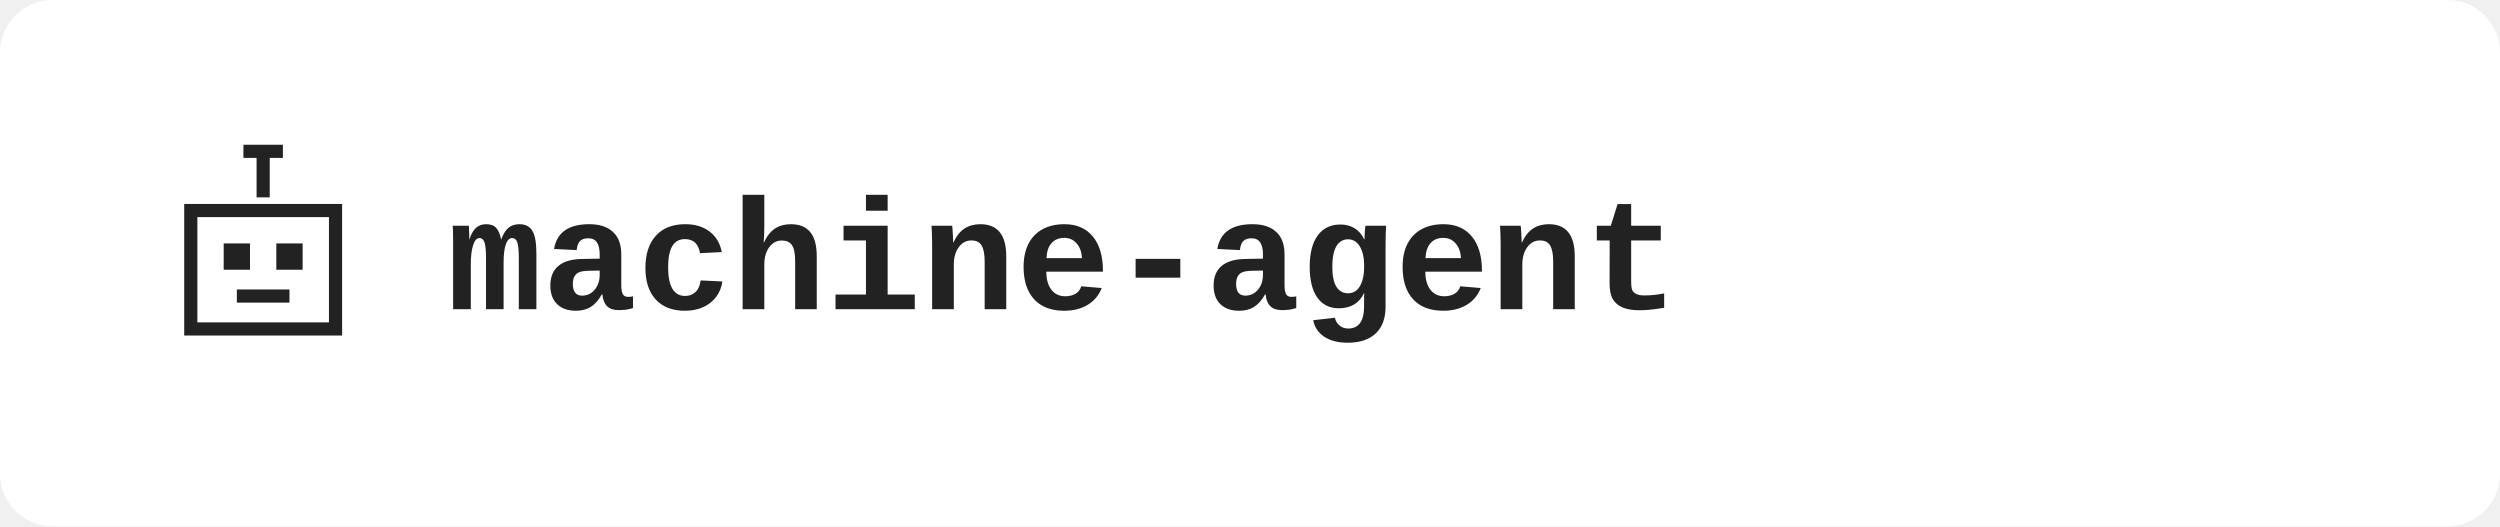
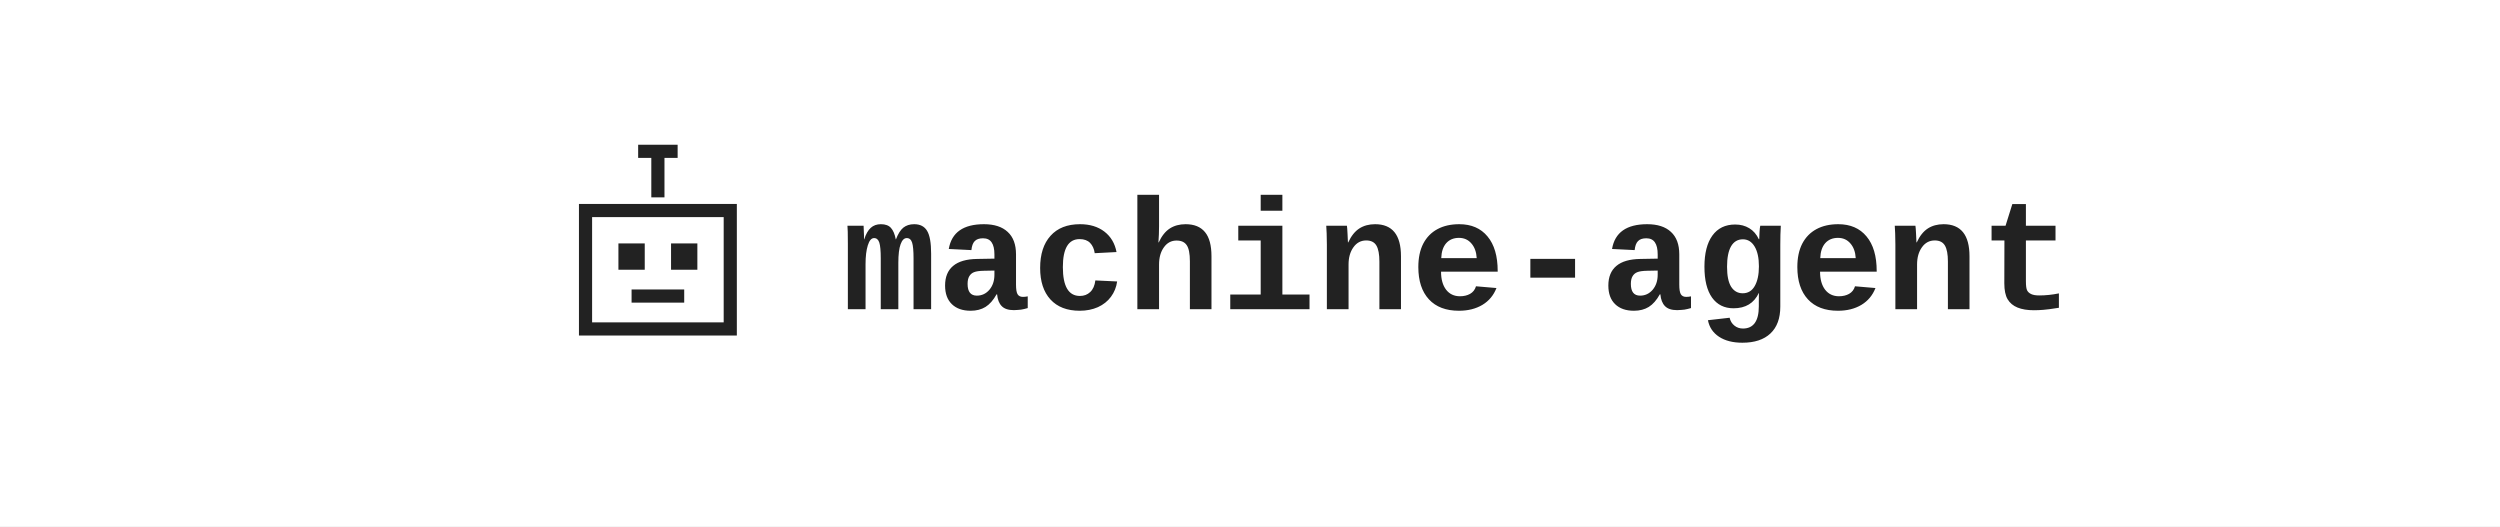
<svg xmlns="http://www.w3.org/2000/svg" viewBox="0 0 380 80" width="380" height="80">
-   <rect width="380" height="80" rx="8" fill="#fff" />
-   <path fill="#222" d="M-1-17h2v7h-2z" transform="translate(40 40)" />
-   <path fill="#222" d="M-3-18h6v2h-6z" transform="translate(40 40)" />
-   <path fill="none" stroke="#222" stroke-width="2" d="M-11-8h22v18h-22z" transform="translate(40 40)" />
-   <path fill="#222" d="M-6-3h4v4h-4zM2-3h4v4H2zM-4 4h8v2h-8z" transform="translate(40 40)" />
-   <text x="68" y="47" font-family="'SF Mono','Fira Code','JetBrains Mono','Menlo','Courier New',monospace" font-size="24" font-weight="700" fill="#222">machine-agent</text>
+   <rect width="380" height="80" fill="#fff" />
+   <path fill="#222" d="M-1-17h2v7h-2z" transform="translate(100 40)" />
+   <path fill="#222" d="M-3-18h6v2h-6z" transform="translate(100 40)" />
+   <path fill="none" stroke="#222" stroke-width="2" d="M-11-8h22v18h-22z" transform="translate(100 40)" />
+   <path fill="#222" d="M-6-3h4v4h-4zM2-3h4v4H2zM-4 4h8v2h-8z" transform="translate(100 40)" />
+   <text x="128" y="47" font-family="'SF Mono','Fira Code','JetBrains Mono','Menlo','Courier New',monospace" font-size="24" font-weight="700" fill="#222">machine-agent</text>
</svg>
